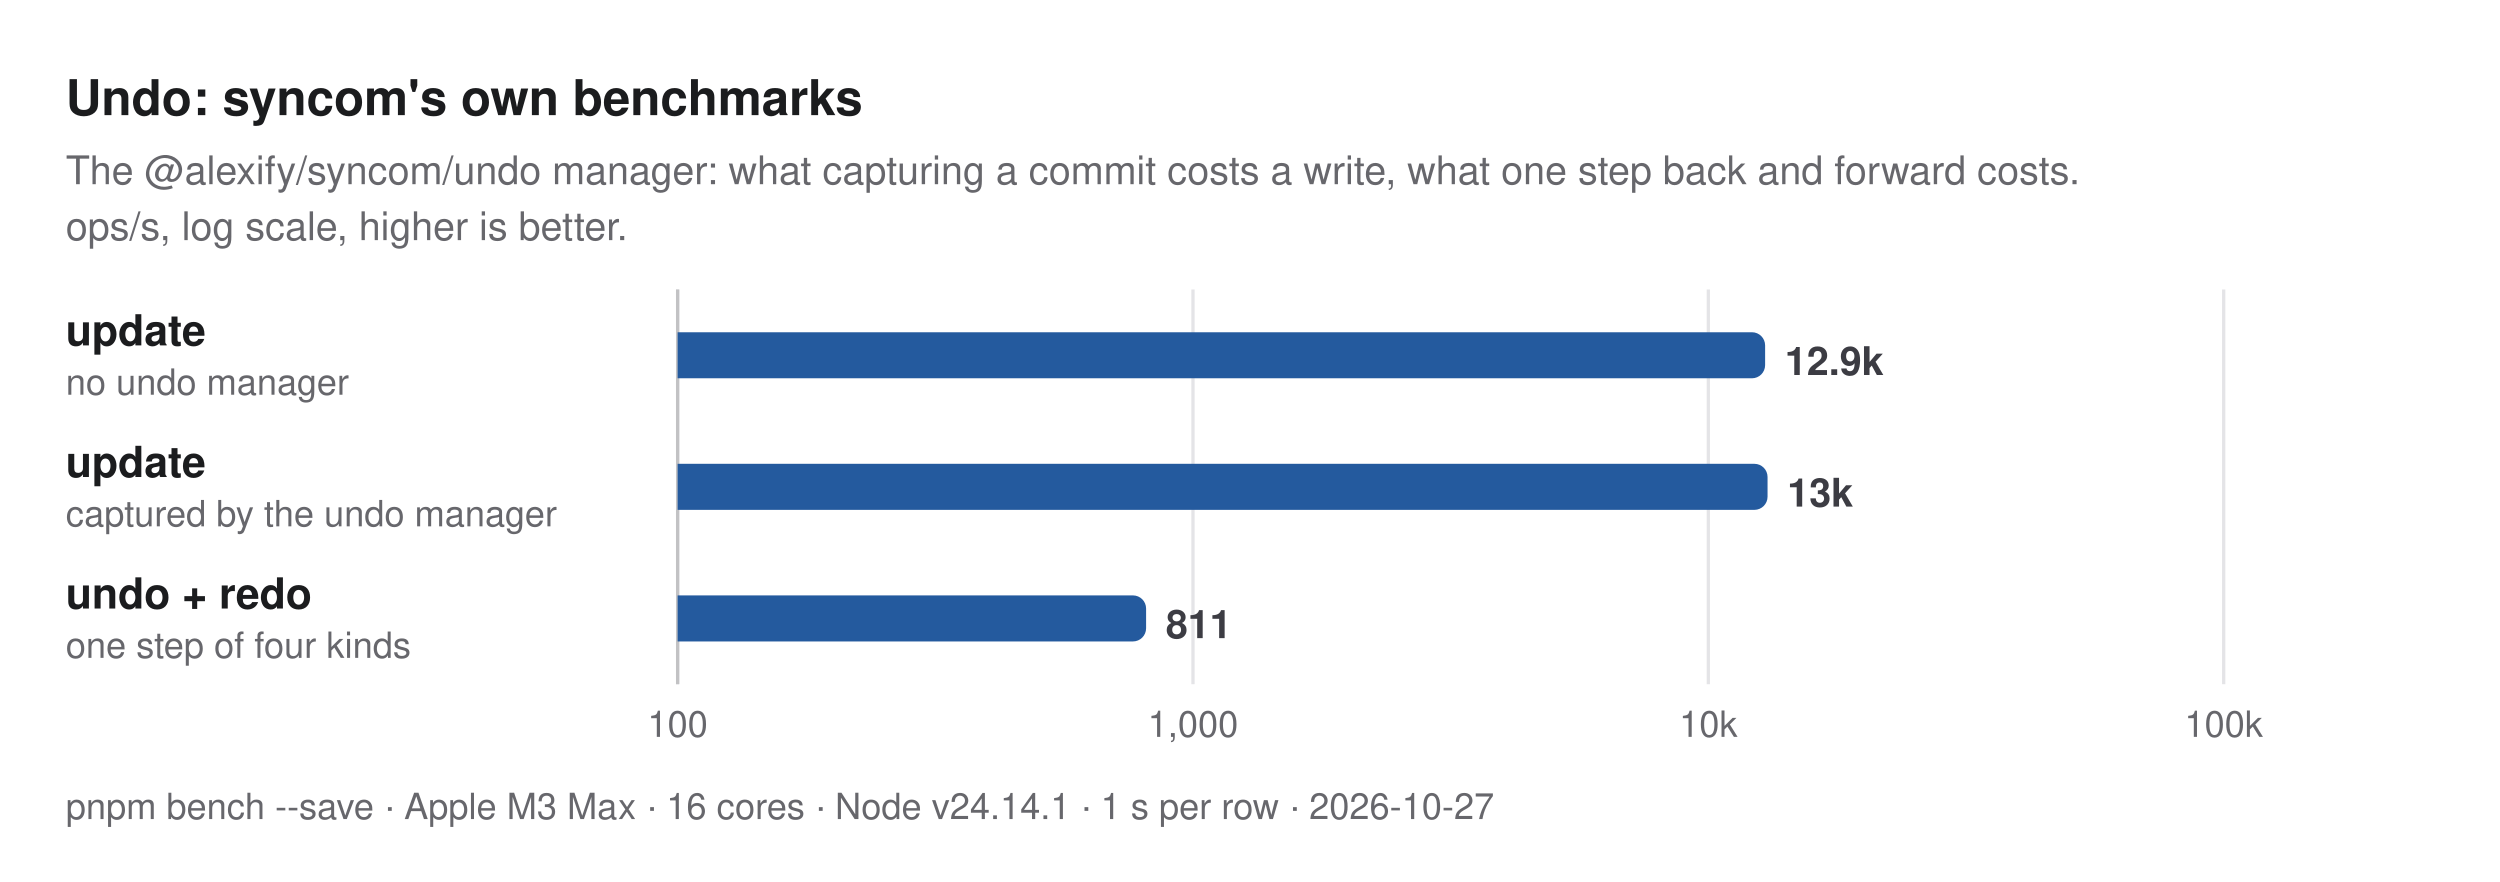
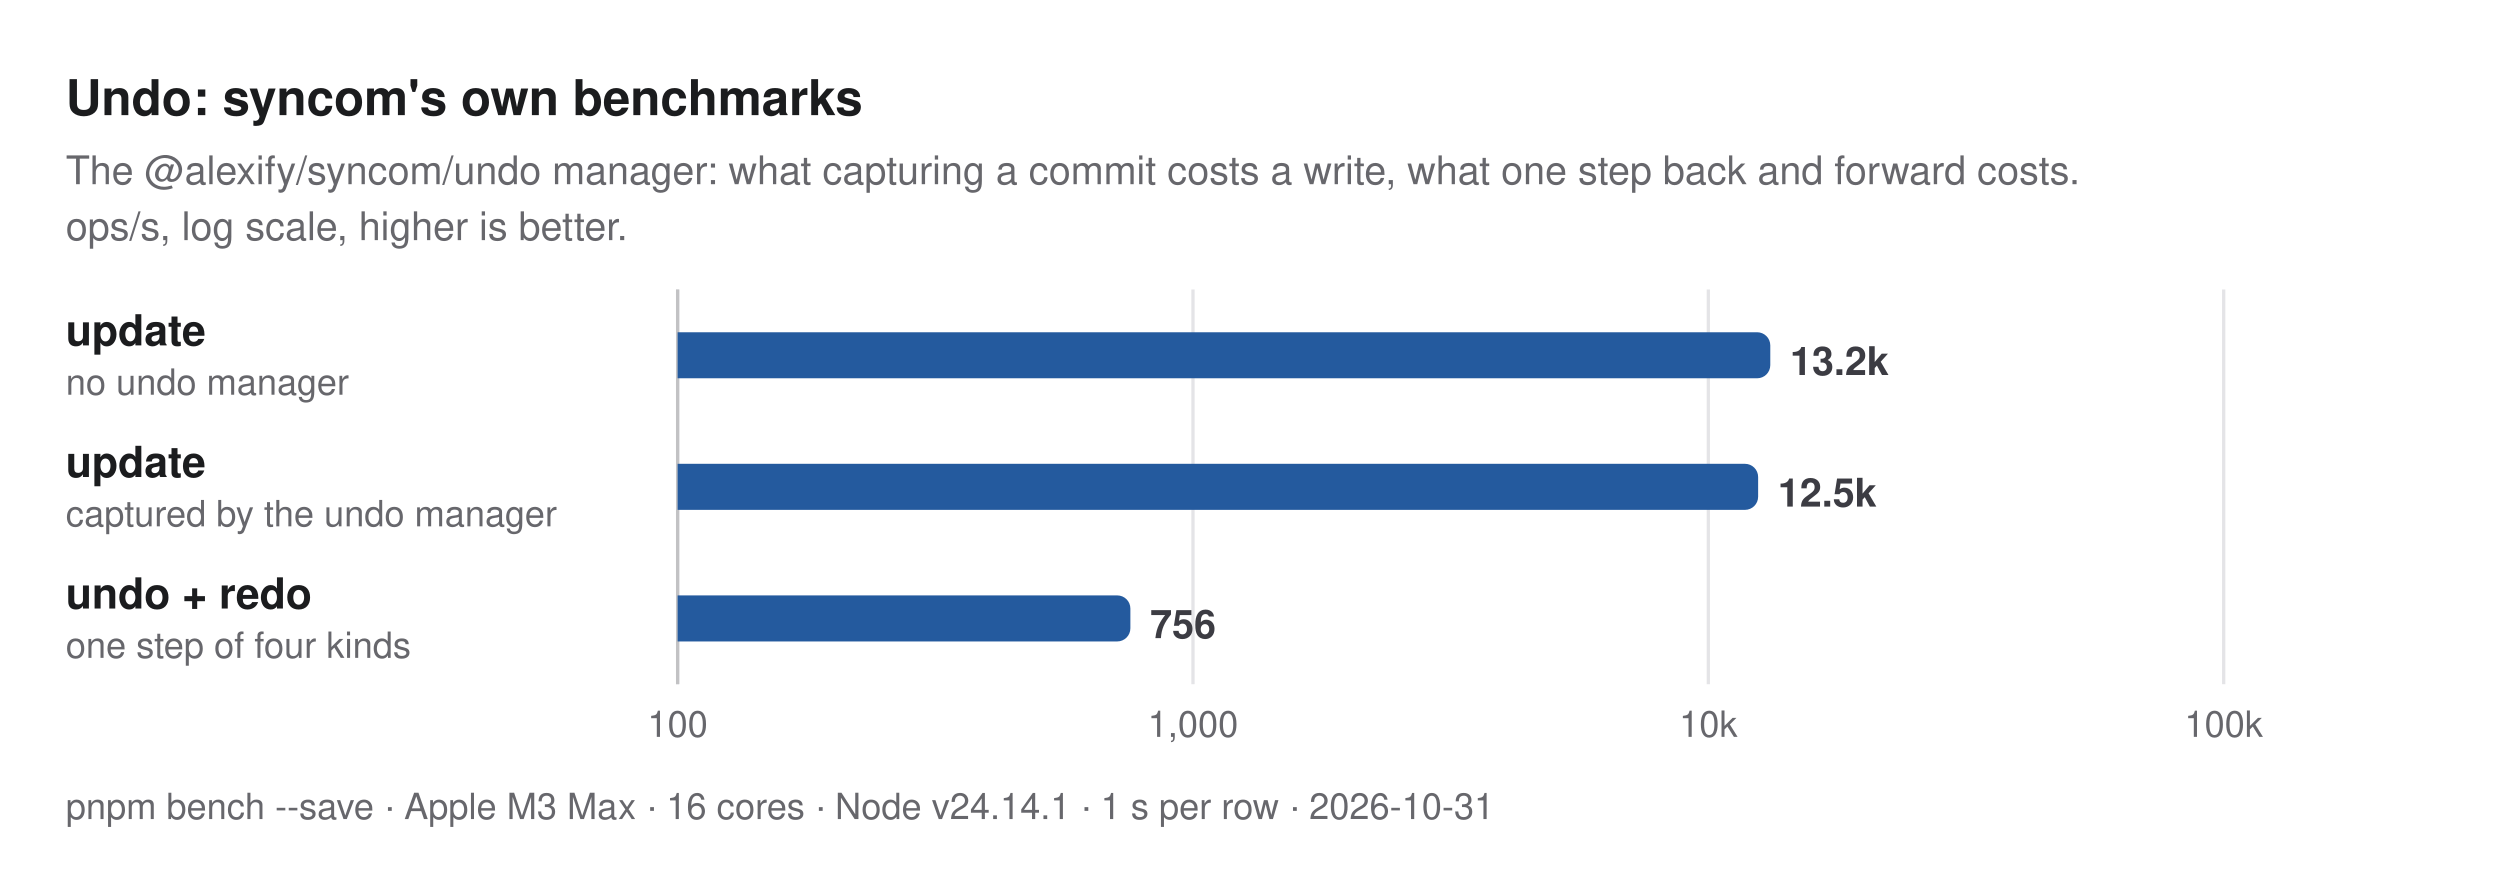
<svg xmlns="http://www.w3.org/2000/svg" width="760" height="268" viewBox="0 0 760 268" role="img" aria-label="Undo: syncom's own benchmarks. The @alexify/syncom/undo manager: what capturing a commit costs a write, what one step back and forward costs. ops/s, log scale, higher is better.">
  <style>
  text { font-family: -apple-system, BlinkMacSystemFont, "Segoe UI", Helvetica, Arial, sans-serif; }
  .title { font-size: 15px; font-weight: 700; fill: #1b1c1e; }
  .subtitle, .caption { font-size: 12px; fill: #67676c; }
  .caption { font-size: 11px; }
  .group { font-size: 11px; font-weight: 600; letter-spacing: 0.06em; fill: #67676c; }
  .label { font-size: 13px; font-weight: 600; fill: #1b1c1e; }
  .label.primary, .label.secondary { font-weight: 700; }
  .sublabel { font-size: 11px; fill: #67676c; }
  .value { font-size: 12px; font-weight: 600; fill: #3c3c43; font-variant-numeric: tabular-nums; }
  .value.small { font-size: 10px; }
  .legend { font-size: 11px; fill: #3c3c43; }
  .tick { font-size: 11px; fill: #67676c; font-variant-numeric: tabular-nums; }
  .grid { stroke: #e4e4e7; stroke-width: 1; }
  .axis { stroke: #c2c2c4; stroke-width: 1; }
  .ref { stroke: #67676c; stroke-width: 1; stroke-dasharray: 3 3; }
  .bar { fill: #c4c6cc; }
  .bar.primary { fill: #245a9e; }
  .bar.secondary { fill: #5e9be6; }
  @media (prefers-color-scheme: dark) {
    .title, .label { fill: #dfdfd6; }
    .subtitle, .caption, .group, .sublabel, .tick { fill: #98989f; }
    .value, .legend { fill: #c2c2c4; }
    .grid { stroke: #2e2e32; }
    .axis { stroke: #48484c; }
    .ref { stroke: #98989f; }
    .bar { fill: #46474e; }
    .bar.primary { fill: #8dbcf2; }
    .bar.secondary { fill: #3d7bd0; }
  }
</style>
  <text class="title" x="20" y="35">Undo: syncom's own benchmarks</text>
  <text class="subtitle" x="20" y="56">The @alexify/syncom/undo manager: what capturing a commit costs a write, what one step back and forward costs.</text>
  <text class="subtitle" x="20" y="73">ops/s, log scale, higher is better.</text>
  <line class="grid" x1="206" y1="88" x2="206" y2="208" />
  <text class="tick" x="206" y="224" text-anchor="middle">100</text>
  <line class="grid" x1="362.667" y1="88" x2="362.667" y2="208" />
  <text class="tick" x="362.667" y="224" text-anchor="middle">1,000</text>
  <line class="grid" x1="519.333" y1="88" x2="519.333" y2="208" />
  <text class="tick" x="519.333" y="224" text-anchor="middle">10k</text>
  <line class="grid" x1="676" y1="88" x2="676" y2="208" />
  <text class="tick" x="676" y="224" text-anchor="middle">100k</text>
  <line class="axis" x1="206" y1="88" x2="206" y2="208" />
  <g>
    <text class="label primary" x="20" y="105">update</text>
    <text class="sublabel" x="20" y="120">no undo manager</text>
-     <path class="bar primary" d="M206,101H532.596A4,4 0 0 1 536.596,105V111A4,4 0 0 1 532.596,115H206Z" />
-     <text class="value" x="542.596" y="114">12.9k</text>
+     <path class="bar primary" d="M206,101H534.167A4,4 0 0 1 538.167,105V111A4,4 0 0 1 534.167,115H206Z" />
+     <text class="value" x="544.167" y="114">13.2k</text>
  </g>
  <g>
    <text class="label primary" x="20" y="145">update</text>
    <text class="sublabel" x="20" y="160">captured by the undo manager</text>
-     <path class="bar primary" d="M206,141H533.336A4,4 0 0 1 537.336,145V151A4,4 0 0 1 533.336,155H206Z" />
-     <text class="value" x="543.336" y="154">13k</text>
+     <path class="bar primary" d="M206,141H530.472A4,4 0 0 1 534.472,145V151A4,4 0 0 1 530.472,155H206Z" />
+     <text class="value" x="540.472" y="154">12.5k</text>
  </g>
  <g>
    <text class="label primary" x="20" y="185">undo + redo</text>
    <text class="sublabel" x="20" y="200">one step of four kinds</text>
-     <path class="bar primary" d="M206,181H344.413A4,4 0 0 1 348.413,185V191A4,4 0 0 1 344.413,195H206Z" />
-     <text class="value" x="354.413" y="194">811</text>
+     <path class="bar primary" d="M206,181H339.635A4,4 0 0 1 343.635,185V191A4,4 0 0 1 339.635,195H206Z" />
+     <text class="value" x="349.635" y="194">756</text>
  </g>
-   <text class="caption" x="20" y="249">pnpm bench --save · Apple M3 Max · 16 cores · Node v24.14.1 · 1 s per row · 2026-10-27</text>
+   <text class="caption" x="20" y="249">pnpm bench --save · Apple M3 Max · 16 cores · Node v24.14.1 · 1 s per row · 2026-10-31</text>
</svg>
